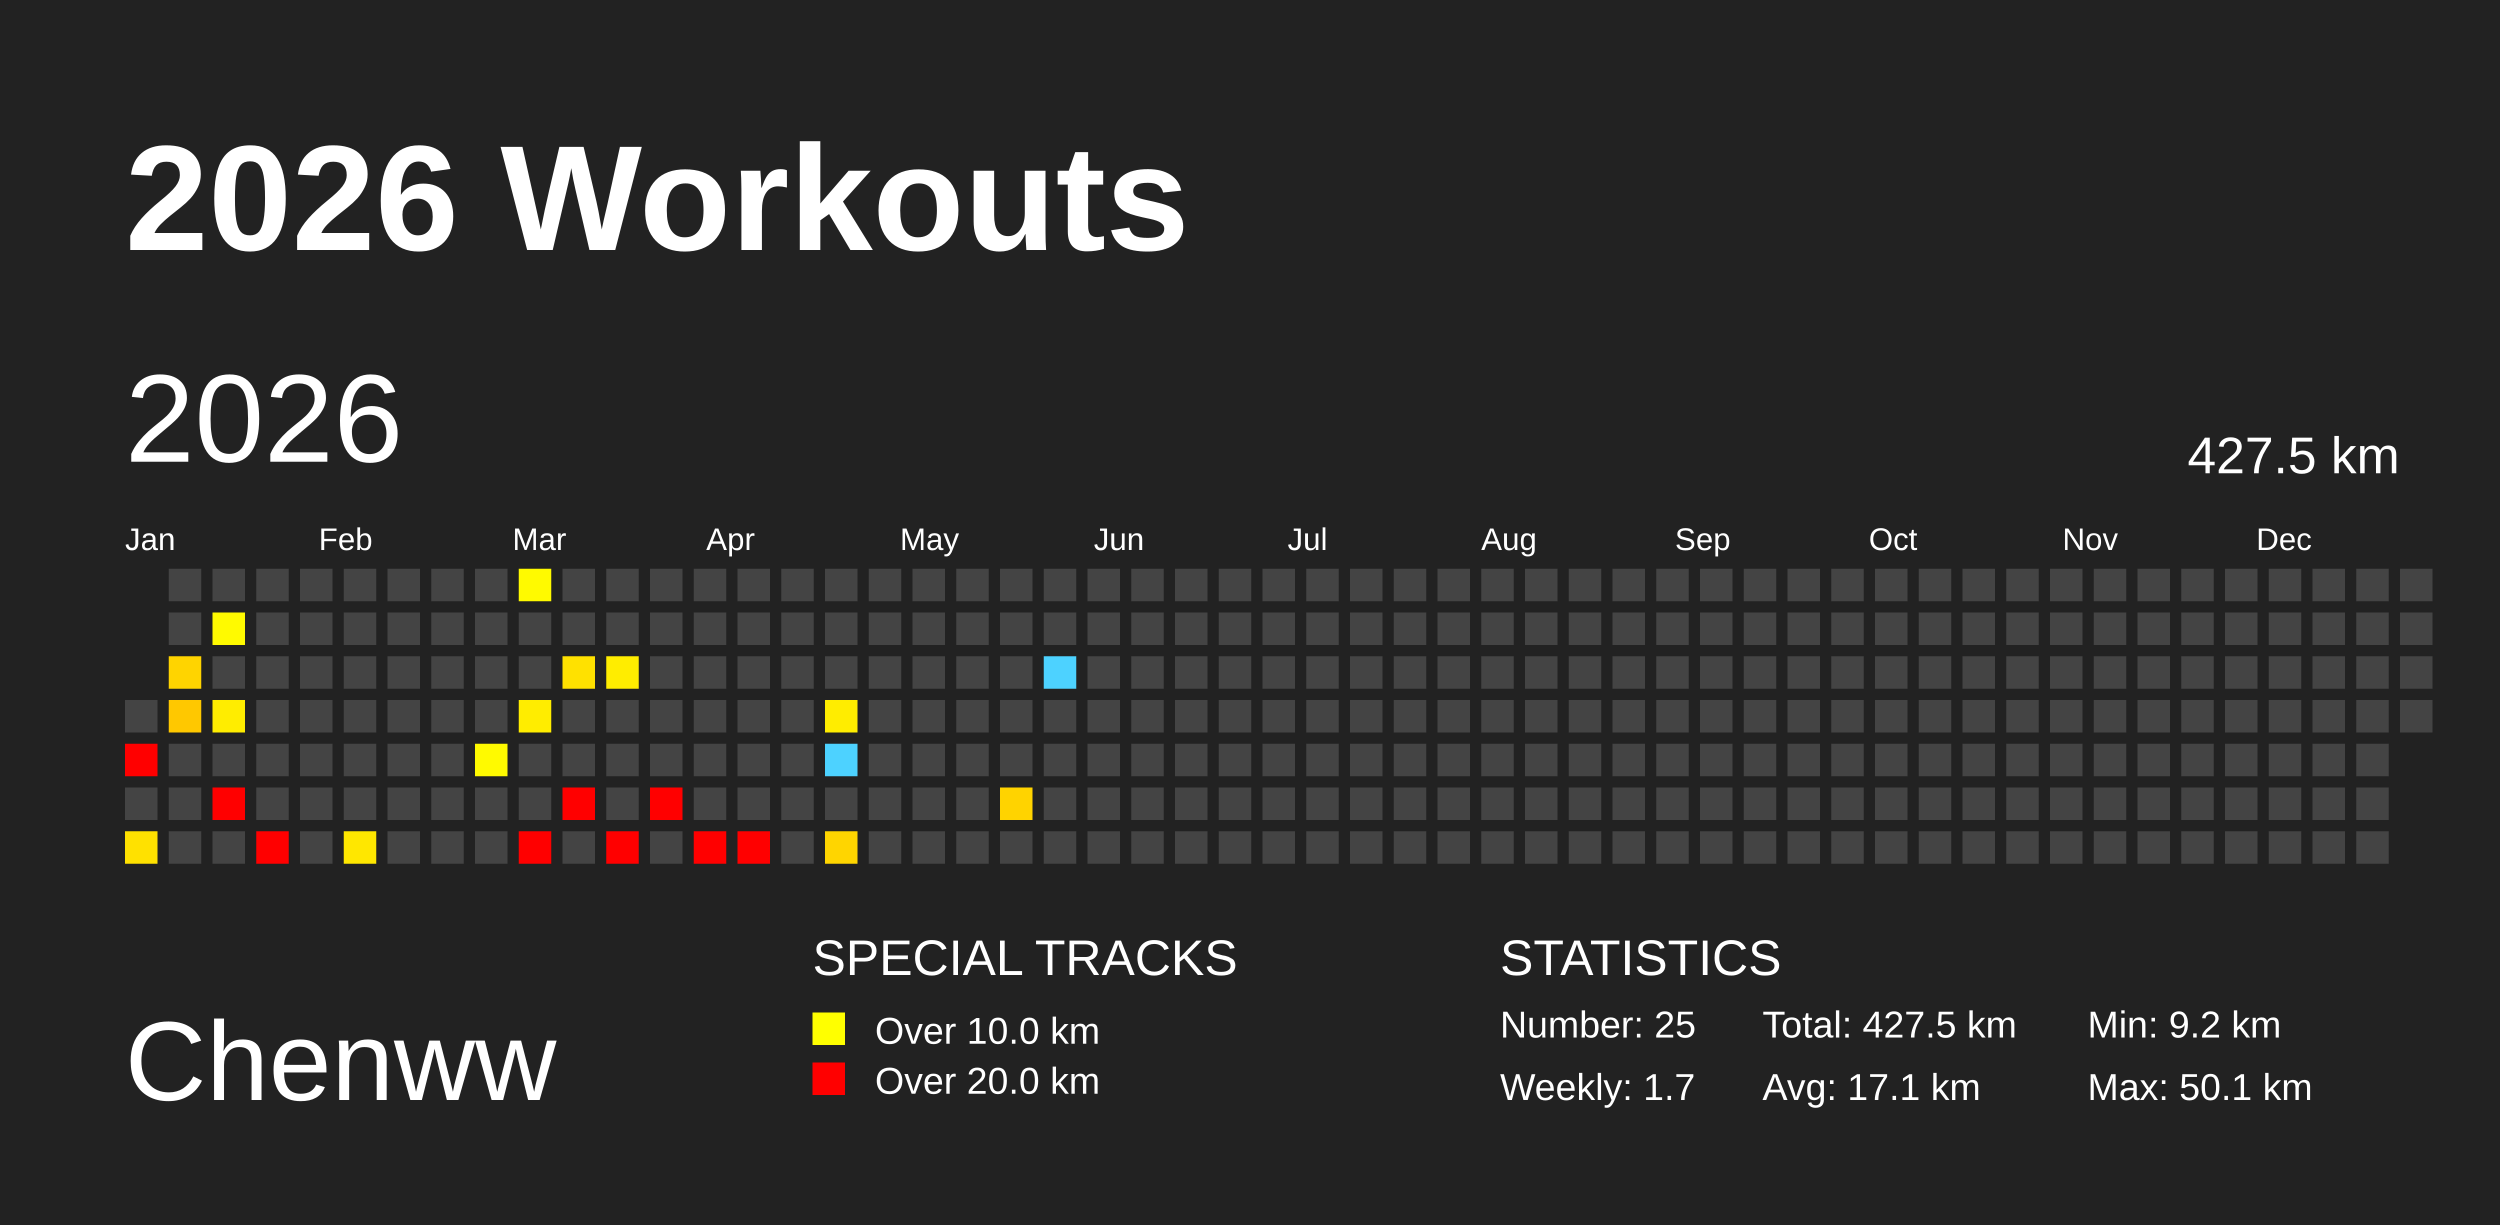
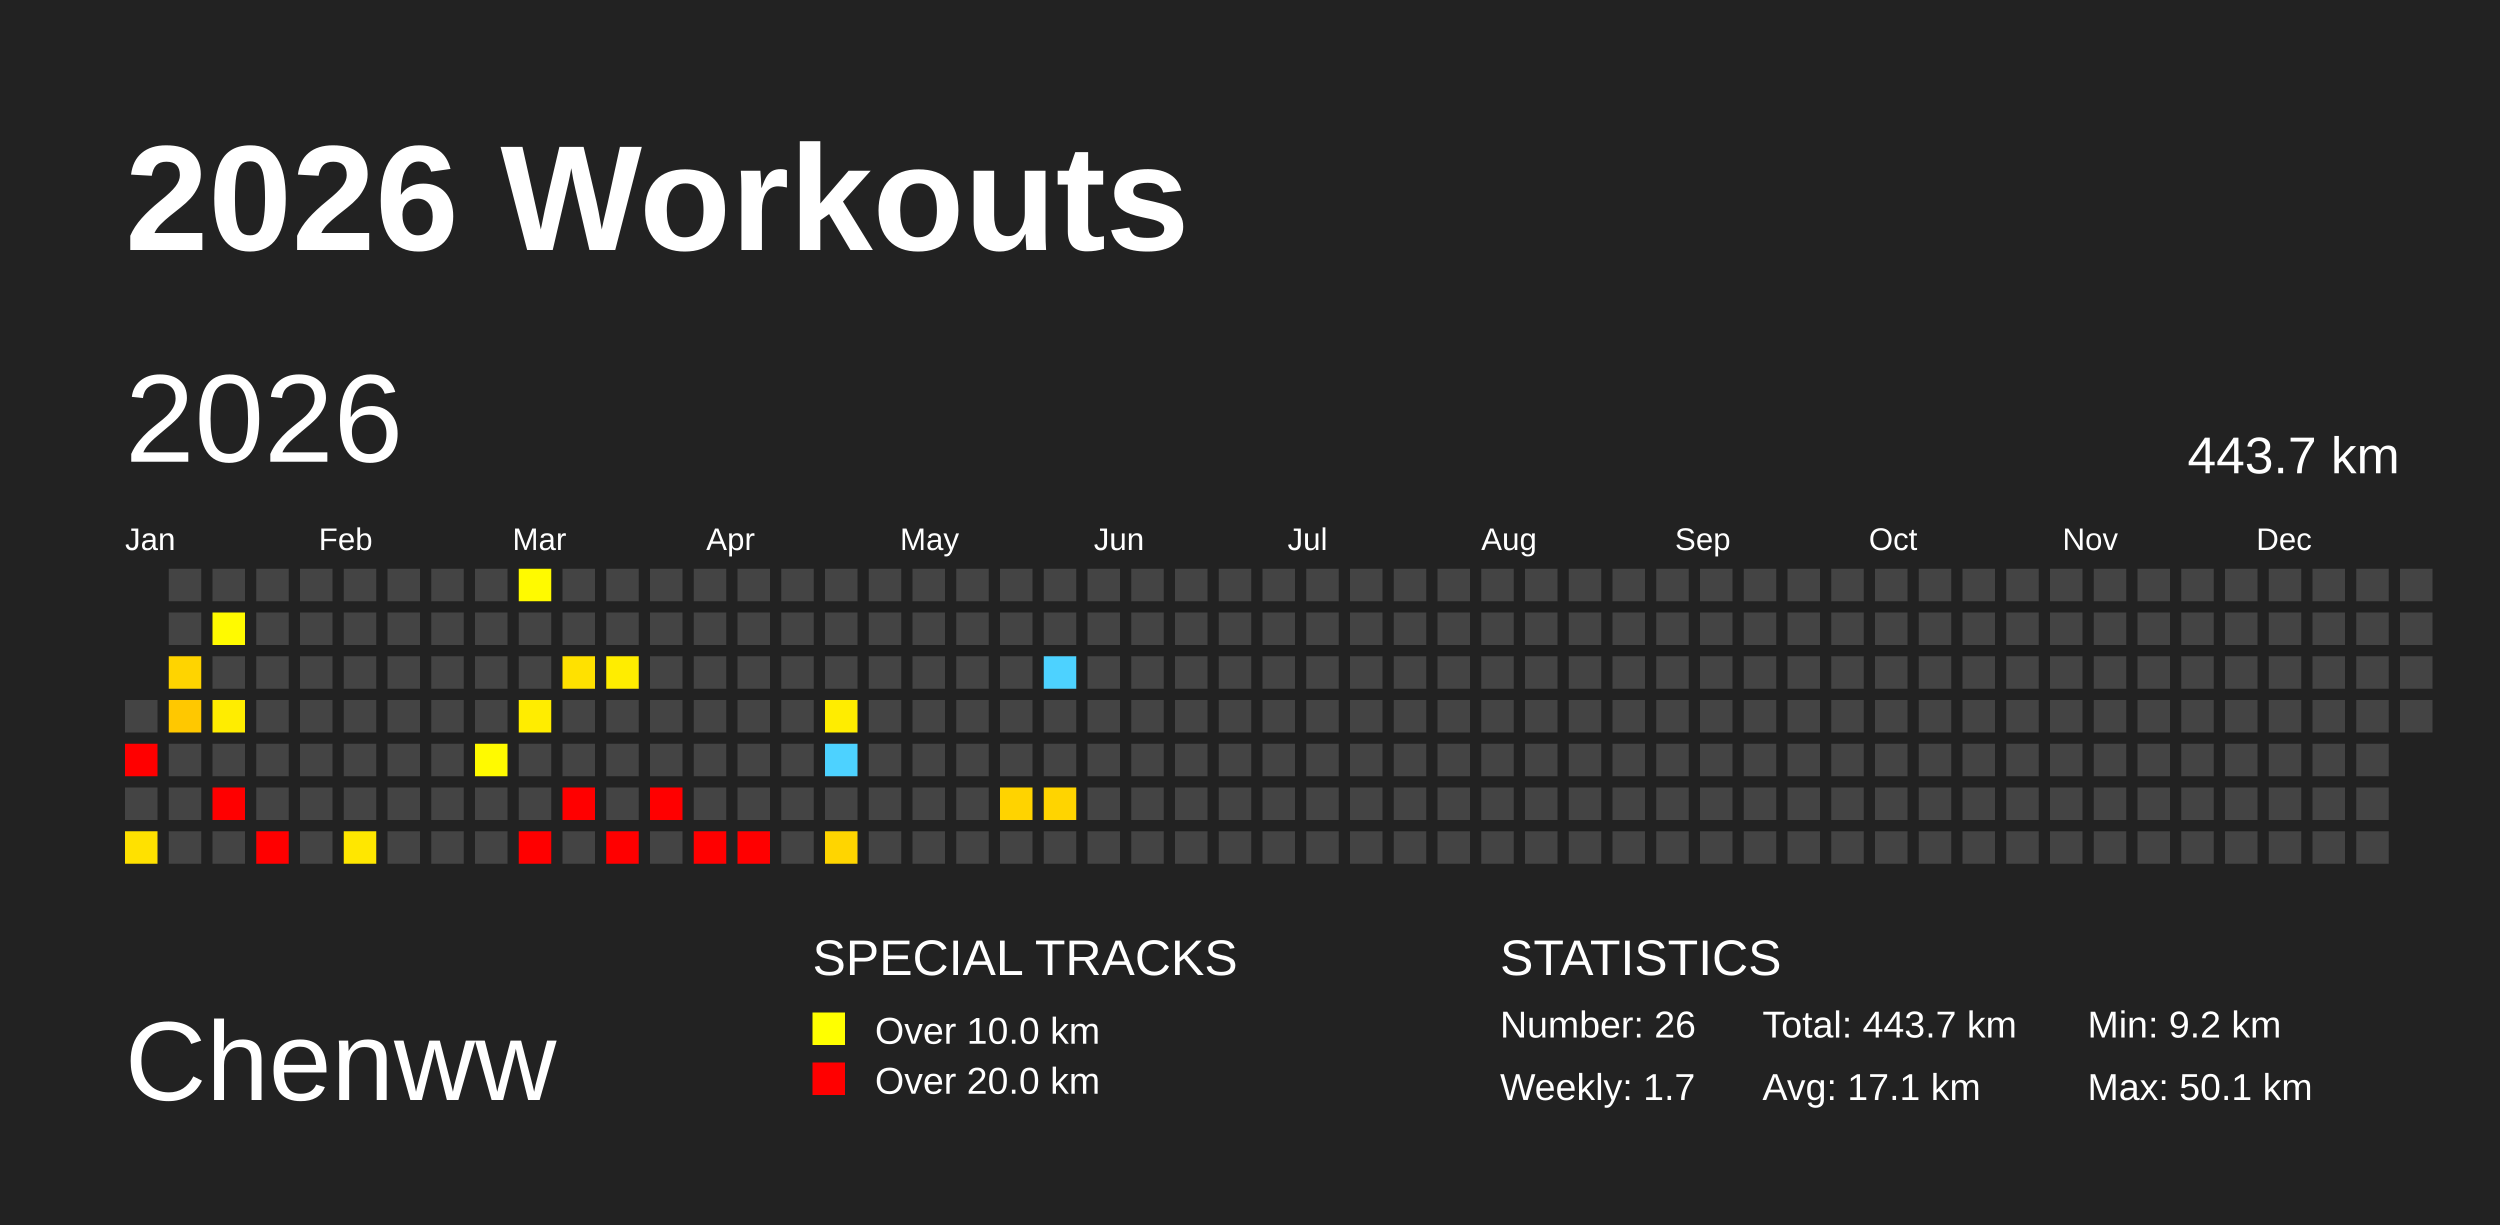
<svg xmlns="http://www.w3.org/2000/svg" baseProfile="full" height="98mm" version="1.1" viewBox="0,0,200,98" width="200mm">
  <defs />
  <rect fill="#222222" height="98" width="200" x="0" y="0" />
  <text fill="#FFFFFF" style="font-size:12px; font-family:Arial; font-weight:bold;" x="10" y="20">2026 Workouts</text>
  <text fill="#FFFFFF" style="font-size:9px; font-family:Arial" x="10" y="88">Chenww</text>
  <text fill="#FFFFFF" style="font-size:4px; font-family:Arial" x="65" y="78">SPECIAL TRACKS</text>
  <rect fill="yellow" height="2.6" width="2.6" x="65" y="81" />
  <text fill="#FFFFFF" style="font-size:3px; font-family:Arial" x="70" y="83.5">Over 10.0 km</text>
  <rect fill="red" height="2.6" width="2.6" x="65" y="85" />
  <text fill="#FFFFFF" style="font-size:3px; font-family:Arial" x="70" y="87.5">Over 20.0 km</text>
  <text fill="#FFFFFF" style="font-size:4px; font-family:Arial" x="120" y="78">STATISTICS</text>
-   <text fill="#FFFFFF" style="font-size:3px; font-family:Arial" x="120" y="83">Number: 25</text>
+   <text fill="#FFFFFF" style="font-size:3px; font-family:Arial" x="120" y="83">Number: 26</text>
  <text fill="#FFFFFF" style="font-size:3px; font-family:Arial" x="120" y="88">Weekly: 1.7</text>
-   <text fill="#FFFFFF" style="font-size:3px; font-family:Arial" x="141" y="83">Total: 427.5 km</text>
+   <text fill="#FFFFFF" style="font-size:3px; font-family:Arial" x="141" y="83">Total: 443.7 km</text>
  <text fill="#FFFFFF" style="font-size:3px; font-family:Arial" x="141" y="88">Avg: 17.1 km</text>
  <text fill="#FFFFFF" style="font-size:3px; font-family:Arial" x="167" y="83">Min: 9.2 km</text>
  <text fill="#FFFFFF" style="font-size:3px; font-family:Arial" x="167" y="88">Max: 50.1 km</text>
  <text dominant-baseline="hanging" fill="#FFFFFF" style="font-size:10.0px; font-family:Arial;" x="10" y="30">2026</text>
-   <text dominant-baseline="hanging" fill="#FFFFFF" style="font-size:4.125px; font-family:Arial;" x="175" y="35">427.5 km</text>
+   <text dominant-baseline="hanging" fill="#FFFFFF" style="font-size:4.125px; font-family:Arial;" x="175" y="35">443.7 km</text>
  <text fill="#FFFFFF" style="font-size:2.5px; font-family:Arial" x="10.0" y="44">Jan</text>
  <text fill="#FFFFFF" style="font-size:2.5px; font-family:Arial" x="25.5" y="44">Feb</text>
  <text fill="#FFFFFF" style="font-size:2.5px; font-family:Arial" x="41.0" y="44">Mar</text>
  <text fill="#FFFFFF" style="font-size:2.5px; font-family:Arial" x="56.5" y="44">Apr</text>
  <text fill="#FFFFFF" style="font-size:2.5px; font-family:Arial" x="72.0" y="44">May</text>
  <text fill="#FFFFFF" style="font-size:2.5px; font-family:Arial" x="87.5" y="44">Jun</text>
  <text fill="#FFFFFF" style="font-size:2.5px; font-family:Arial" x="103.0" y="44">Jul</text>
  <text fill="#FFFFFF" style="font-size:2.5px; font-family:Arial" x="118.5" y="44">Aug</text>
  <text fill="#FFFFFF" style="font-size:2.5px; font-family:Arial" x="134.0" y="44">Sep</text>
  <text fill="#FFFFFF" style="font-size:2.5px; font-family:Arial" x="149.5" y="44">Oct</text>
  <text fill="#FFFFFF" style="font-size:2.5px; font-family:Arial" x="165.0" y="44">Nov</text>
  <text fill="#FFFFFF" style="font-size:2.5px; font-family:Arial" x="180.5" y="44">Dec</text>
  <rect fill="#444444" height="2.6" width="2.6" x="10.0" y="56.0" />
  <rect fill="red" height="2.6" width="2.6" x="10.0" y="59.5" />
  <rect fill="#444444" height="2.6" width="2.6" x="10.0" y="63.0" />
  <rect fill="#ffe100" height="2.6" width="2.6" x="10.0" y="66.5" />
  <rect fill="#444444" height="2.6" width="2.6" x="13.5" y="45.5" />
  <rect fill="#444444" height="2.6" width="2.6" x="13.5" y="49.0" />
  <rect fill="#ffd400" height="2.6" width="2.6" x="13.5" y="52.5" />
  <rect fill="#ffc800" height="2.6" width="2.6" x="13.5" y="56.0" />
  <rect fill="#444444" height="2.6" width="2.6" x="13.5" y="59.5" />
  <rect fill="#444444" height="2.6" width="2.6" x="13.5" y="63.0" />
  <rect fill="#444444" height="2.6" width="2.6" x="13.5" y="66.5" />
  <rect fill="#444444" height="2.6" width="2.6" x="17.0" y="45.5" />
  <rect fill="#fffa00" height="2.6" width="2.6" x="17.0" y="49.0" />
  <rect fill="#444444" height="2.6" width="2.6" x="17.0" y="52.5" />
  <rect fill="#ffed00" height="2.6" width="2.6" x="17.0" y="56.0" />
  <rect fill="#444444" height="2.6" width="2.6" x="17.0" y="59.5" />
  <rect fill="red" height="2.6" width="2.6" x="17.0" y="63.0" />
  <rect fill="#444444" height="2.6" width="2.6" x="17.0" y="66.5" />
  <rect fill="#444444" height="2.6" width="2.6" x="20.5" y="45.5" />
  <rect fill="#444444" height="2.6" width="2.6" x="20.5" y="49.0" />
  <rect fill="#444444" height="2.6" width="2.6" x="20.5" y="52.5" />
  <rect fill="#444444" height="2.6" width="2.6" x="20.5" y="56.0" />
  <rect fill="#444444" height="2.6" width="2.6" x="20.5" y="59.5" />
  <rect fill="#444444" height="2.6" width="2.6" x="20.5" y="63.0" />
  <rect fill="red" height="2.6" width="2.6" x="20.5" y="66.5" />
  <rect fill="#444444" height="2.6" width="2.6" x="24.0" y="45.5" />
  <rect fill="#444444" height="2.6" width="2.6" x="24.0" y="49.0" />
  <rect fill="#444444" height="2.6" width="2.6" x="24.0" y="52.5" />
  <rect fill="#444444" height="2.6" width="2.6" x="24.0" y="56.0" />
  <rect fill="#444444" height="2.6" width="2.6" x="24.0" y="59.5" />
  <rect fill="#444444" height="2.6" width="2.6" x="24.0" y="63.0" />
  <rect fill="#444444" height="2.6" width="2.6" x="24.0" y="66.5" />
  <rect fill="#444444" height="2.6" width="2.6" x="27.5" y="45.5" />
  <rect fill="#444444" height="2.6" width="2.6" x="27.5" y="49.0" />
  <rect fill="#444444" height="2.6" width="2.6" x="27.5" y="52.5" />
  <rect fill="#444444" height="2.6" width="2.6" x="27.5" y="56.0" />
  <rect fill="#444444" height="2.6" width="2.6" x="27.5" y="59.5" />
  <rect fill="#444444" height="2.6" width="2.6" x="27.5" y="63.0" />
  <rect fill="#ffe700" height="2.6" width="2.6" x="27.5" y="66.5" />
  <rect fill="#444444" height="2.6" width="2.6" x="31.0" y="45.5" />
  <rect fill="#444444" height="2.6" width="2.6" x="31.0" y="49.0" />
  <rect fill="#444444" height="2.6" width="2.6" x="31.0" y="52.5" />
  <rect fill="#444444" height="2.6" width="2.6" x="31.0" y="56.0" />
  <rect fill="#444444" height="2.6" width="2.6" x="31.0" y="59.5" />
  <rect fill="#444444" height="2.6" width="2.6" x="31.0" y="63.0" />
  <rect fill="#444444" height="2.6" width="2.6" x="31.0" y="66.5" />
  <rect fill="#444444" height="2.6" width="2.6" x="34.5" y="45.5" />
  <rect fill="#444444" height="2.6" width="2.6" x="34.5" y="49.0" />
  <rect fill="#444444" height="2.6" width="2.6" x="34.5" y="52.5" />
  <rect fill="#444444" height="2.6" width="2.6" x="34.5" y="56.0" />
  <rect fill="#444444" height="2.6" width="2.6" x="34.5" y="59.5" />
  <rect fill="#444444" height="2.6" width="2.6" x="34.5" y="63.0" />
  <rect fill="#444444" height="2.6" width="2.6" x="34.5" y="66.5" />
  <rect fill="#444444" height="2.6" width="2.6" x="38.0" y="45.5" />
  <rect fill="#444444" height="2.6" width="2.6" x="38.0" y="49.0" />
  <rect fill="#444444" height="2.6" width="2.6" x="38.0" y="52.5" />
  <rect fill="#444444" height="2.6" width="2.6" x="38.0" y="56.0" />
  <rect fill="#fffa00" height="2.6" width="2.6" x="38.0" y="59.5" />
  <rect fill="#444444" height="2.6" width="2.6" x="38.0" y="63.0" />
  <rect fill="#444444" height="2.6" width="2.6" x="38.0" y="66.5" />
  <rect fill="#fffa00" height="2.6" width="2.6" x="41.5" y="45.5" />
  <rect fill="#444444" height="2.6" width="2.6" x="41.5" y="49.0" />
  <rect fill="#444444" height="2.6" width="2.6" x="41.5" y="52.5" />
  <rect fill="#ffed00" height="2.6" width="2.6" x="41.5" y="56.0" />
  <rect fill="#444444" height="2.6" width="2.6" x="41.5" y="59.5" />
  <rect fill="#444444" height="2.6" width="2.6" x="41.5" y="63.0" />
  <rect fill="red" height="2.6" width="2.6" x="41.5" y="66.5" />
  <rect fill="#444444" height="2.6" width="2.6" x="45.0" y="45.5" />
  <rect fill="#444444" height="2.6" width="2.6" x="45.0" y="49.0" />
  <rect fill="#ffe100" height="2.6" width="2.6" x="45.0" y="52.5" />
  <rect fill="#444444" height="2.6" width="2.6" x="45.0" y="56.0" />
  <rect fill="#444444" height="2.6" width="2.6" x="45.0" y="59.5" />
  <rect fill="red" height="2.6" width="2.6" x="45.0" y="63.0" />
  <rect fill="#444444" height="2.6" width="2.6" x="45.0" y="66.5" />
  <rect fill="#444444" height="2.6" width="2.6" x="48.5" y="45.5" />
  <rect fill="#444444" height="2.6" width="2.6" x="48.5" y="49.0" />
  <rect fill="#ffed00" height="2.6" width="2.6" x="48.5" y="52.5" />
  <rect fill="#444444" height="2.6" width="2.6" x="48.5" y="56.0" />
  <rect fill="#444444" height="2.6" width="2.6" x="48.5" y="59.5" />
  <rect fill="#444444" height="2.6" width="2.6" x="48.5" y="63.0" />
  <rect fill="red" height="2.6" width="2.6" x="48.5" y="66.5" />
  <rect fill="#444444" height="2.6" width="2.6" x="52.0" y="45.5" />
  <rect fill="#444444" height="2.6" width="2.6" x="52.0" y="49.0" />
  <rect fill="#444444" height="2.6" width="2.6" x="52.0" y="52.5" />
  <rect fill="#444444" height="2.6" width="2.6" x="52.0" y="56.0" />
  <rect fill="#444444" height="2.6" width="2.6" x="52.0" y="59.5" />
  <rect fill="red" height="2.6" width="2.6" x="52.0" y="63.0" />
  <rect fill="#444444" height="2.6" width="2.6" x="52.0" y="66.5" />
  <rect fill="#444444" height="2.6" width="2.6" x="55.5" y="45.5" />
  <rect fill="#444444" height="2.6" width="2.6" x="55.5" y="49.0" />
  <rect fill="#444444" height="2.6" width="2.6" x="55.5" y="52.5" />
  <rect fill="#444444" height="2.6" width="2.6" x="55.5" y="56.0" />
  <rect fill="#444444" height="2.6" width="2.6" x="55.5" y="59.5" />
  <rect fill="#444444" height="2.6" width="2.6" x="55.5" y="63.0" />
  <rect fill="red" height="2.6" width="2.6" x="55.5" y="66.5" />
  <rect fill="#444444" height="2.6" width="2.6" x="59.0" y="45.5" />
  <rect fill="#444444" height="2.6" width="2.6" x="59.0" y="49.0" />
  <rect fill="#444444" height="2.6" width="2.6" x="59.0" y="52.5" />
  <rect fill="#444444" height="2.6" width="2.6" x="59.0" y="56.0" />
  <rect fill="#444444" height="2.6" width="2.6" x="59.0" y="59.5" />
  <rect fill="#444444" height="2.6" width="2.6" x="59.0" y="63.0" />
  <rect fill="red" height="2.6" width="2.6" x="59.0" y="66.5" />
  <rect fill="#444444" height="2.6" width="2.6" x="62.5" y="45.5" />
  <rect fill="#444444" height="2.6" width="2.6" x="62.5" y="49.0" />
  <rect fill="#444444" height="2.6" width="2.6" x="62.5" y="52.5" />
  <rect fill="#444444" height="2.6" width="2.6" x="62.5" y="56.0" />
  <rect fill="#444444" height="2.6" width="2.6" x="62.5" y="59.5" />
  <rect fill="#444444" height="2.6" width="2.6" x="62.5" y="63.0" />
  <rect fill="#444444" height="2.6" width="2.6" x="62.5" y="66.5" />
  <rect fill="#444444" height="2.6" width="2.6" x="66.0" y="45.5" />
  <rect fill="#444444" height="2.6" width="2.6" x="66.0" y="49.0" />
  <rect fill="#444444" height="2.6" width="2.6" x="66.0" y="52.5" />
  <rect fill="#ffed00" height="2.6" width="2.6" x="66.0" y="56.0" />
  <rect fill="#4dd2ff" height="2.6" width="2.6" x="66.0" y="59.5" />
  <rect fill="#444444" height="2.6" width="2.6" x="66.0" y="63.0" />
  <rect fill="#ffd500" height="2.6" width="2.6" x="66.0" y="66.5" />
  <rect fill="#444444" height="2.6" width="2.6" x="69.5" y="45.5" />
  <rect fill="#444444" height="2.6" width="2.6" x="69.5" y="49.0" />
  <rect fill="#444444" height="2.6" width="2.6" x="69.5" y="52.5" />
  <rect fill="#444444" height="2.6" width="2.6" x="69.5" y="56.0" />
  <rect fill="#444444" height="2.6" width="2.6" x="69.5" y="59.5" />
  <rect fill="#444444" height="2.6" width="2.6" x="69.5" y="63.0" />
  <rect fill="#444444" height="2.6" width="2.6" x="69.5" y="66.5" />
  <rect fill="#444444" height="2.6" width="2.6" x="73.0" y="45.5" />
  <rect fill="#444444" height="2.6" width="2.6" x="73.0" y="49.0" />
  <rect fill="#444444" height="2.6" width="2.6" x="73.0" y="52.5" />
  <rect fill="#444444" height="2.6" width="2.6" x="73.0" y="56.0" />
  <rect fill="#444444" height="2.6" width="2.6" x="73.0" y="59.5" />
  <rect fill="#444444" height="2.6" width="2.6" x="73.0" y="63.0" />
  <rect fill="#444444" height="2.6" width="2.6" x="73.0" y="66.5" />
  <rect fill="#444444" height="2.6" width="2.6" x="76.5" y="45.5" />
  <rect fill="#444444" height="2.6" width="2.6" x="76.5" y="49.0" />
  <rect fill="#444444" height="2.6" width="2.6" x="76.5" y="52.5" />
  <rect fill="#444444" height="2.6" width="2.6" x="76.5" y="56.0" />
  <rect fill="#444444" height="2.6" width="2.6" x="76.5" y="59.5" />
  <rect fill="#444444" height="2.6" width="2.6" x="76.5" y="63.0" />
  <rect fill="#444444" height="2.6" width="2.6" x="76.5" y="66.5" />
  <rect fill="#444444" height="2.6" width="2.6" x="80.0" y="45.5" />
  <rect fill="#444444" height="2.6" width="2.6" x="80.0" y="49.0" />
  <rect fill="#444444" height="2.6" width="2.6" x="80.0" y="52.5" />
  <rect fill="#444444" height="2.6" width="2.6" x="80.0" y="56.0" />
  <rect fill="#444444" height="2.6" width="2.6" x="80.0" y="59.5" />
  <rect fill="#ffd300" height="2.6" width="2.6" x="80.0" y="63.0" />
  <rect fill="#444444" height="2.6" width="2.6" x="80.0" y="66.5" />
  <rect fill="#444444" height="2.6" width="2.6" x="83.5" y="45.5" />
  <rect fill="#444444" height="2.6" width="2.6" x="83.5" y="49.0" />
  <rect fill="#4dd2ff" height="2.6" width="2.6" x="83.5" y="52.5" />
  <rect fill="#444444" height="2.6" width="2.6" x="83.5" y="56.0" />
  <rect fill="#444444" height="2.6" width="2.6" x="83.5" y="59.5" />
-   <rect fill="#444444" height="2.6" width="2.6" x="83.5" y="63.0" />
+   <rect fill="#ffd400" height="2.6" width="2.6" x="83.5" y="63.0" />
  <rect fill="#444444" height="2.6" width="2.6" x="83.5" y="66.5" />
  <rect fill="#444444" height="2.6" width="2.6" x="87.0" y="45.5" />
  <rect fill="#444444" height="2.6" width="2.6" x="87.0" y="49.0" />
  <rect fill="#444444" height="2.6" width="2.6" x="87.0" y="52.5" />
  <rect fill="#444444" height="2.6" width="2.6" x="87.0" y="56.0" />
  <rect fill="#444444" height="2.6" width="2.6" x="87.0" y="59.5" />
  <rect fill="#444444" height="2.6" width="2.6" x="87.0" y="63.0" />
  <rect fill="#444444" height="2.6" width="2.6" x="87.0" y="66.5" />
  <rect fill="#444444" height="2.6" width="2.6" x="90.5" y="45.5" />
  <rect fill="#444444" height="2.6" width="2.6" x="90.5" y="49.0" />
  <rect fill="#444444" height="2.6" width="2.6" x="90.5" y="52.5" />
  <rect fill="#444444" height="2.6" width="2.6" x="90.5" y="56.0" />
  <rect fill="#444444" height="2.6" width="2.6" x="90.5" y="59.5" />
  <rect fill="#444444" height="2.6" width="2.6" x="90.5" y="63.0" />
  <rect fill="#444444" height="2.6" width="2.6" x="90.5" y="66.5" />
  <rect fill="#444444" height="2.6" width="2.6" x="94.0" y="45.5" />
  <rect fill="#444444" height="2.6" width="2.6" x="94.0" y="49.0" />
  <rect fill="#444444" height="2.6" width="2.6" x="94.0" y="52.5" />
  <rect fill="#444444" height="2.6" width="2.6" x="94.0" y="56.0" />
  <rect fill="#444444" height="2.6" width="2.6" x="94.0" y="59.5" />
  <rect fill="#444444" height="2.6" width="2.6" x="94.0" y="63.0" />
  <rect fill="#444444" height="2.6" width="2.6" x="94.0" y="66.5" />
  <rect fill="#444444" height="2.6" width="2.6" x="97.5" y="45.5" />
  <rect fill="#444444" height="2.6" width="2.6" x="97.5" y="49.0" />
  <rect fill="#444444" height="2.6" width="2.6" x="97.5" y="52.5" />
  <rect fill="#444444" height="2.6" width="2.6" x="97.5" y="56.0" />
  <rect fill="#444444" height="2.6" width="2.6" x="97.5" y="59.5" />
  <rect fill="#444444" height="2.6" width="2.6" x="97.5" y="63.0" />
  <rect fill="#444444" height="2.6" width="2.6" x="97.5" y="66.5" />
  <rect fill="#444444" height="2.6" width="2.6" x="101.0" y="45.5" />
  <rect fill="#444444" height="2.6" width="2.6" x="101.0" y="49.0" />
  <rect fill="#444444" height="2.6" width="2.6" x="101.0" y="52.5" />
  <rect fill="#444444" height="2.6" width="2.6" x="101.0" y="56.0" />
  <rect fill="#444444" height="2.6" width="2.6" x="101.0" y="59.5" />
  <rect fill="#444444" height="2.6" width="2.6" x="101.0" y="63.0" />
  <rect fill="#444444" height="2.6" width="2.6" x="101.0" y="66.5" />
  <rect fill="#444444" height="2.6" width="2.6" x="104.5" y="45.5" />
  <rect fill="#444444" height="2.6" width="2.6" x="104.5" y="49.0" />
  <rect fill="#444444" height="2.6" width="2.6" x="104.5" y="52.5" />
  <rect fill="#444444" height="2.6" width="2.6" x="104.5" y="56.0" />
  <rect fill="#444444" height="2.6" width="2.6" x="104.5" y="59.5" />
  <rect fill="#444444" height="2.6" width="2.6" x="104.5" y="63.0" />
  <rect fill="#444444" height="2.6" width="2.6" x="104.5" y="66.5" />
  <rect fill="#444444" height="2.6" width="2.6" x="108.0" y="45.5" />
  <rect fill="#444444" height="2.6" width="2.6" x="108.0" y="49.0" />
  <rect fill="#444444" height="2.6" width="2.6" x="108.0" y="52.5" />
  <rect fill="#444444" height="2.6" width="2.6" x="108.0" y="56.0" />
  <rect fill="#444444" height="2.6" width="2.6" x="108.0" y="59.5" />
  <rect fill="#444444" height="2.6" width="2.6" x="108.0" y="63.0" />
  <rect fill="#444444" height="2.6" width="2.6" x="108.0" y="66.5" />
  <rect fill="#444444" height="2.6" width="2.6" x="111.5" y="45.5" />
  <rect fill="#444444" height="2.6" width="2.6" x="111.5" y="49.0" />
  <rect fill="#444444" height="2.6" width="2.6" x="111.5" y="52.5" />
  <rect fill="#444444" height="2.6" width="2.6" x="111.5" y="56.0" />
  <rect fill="#444444" height="2.6" width="2.6" x="111.5" y="59.5" />
  <rect fill="#444444" height="2.6" width="2.6" x="111.5" y="63.0" />
  <rect fill="#444444" height="2.6" width="2.6" x="111.5" y="66.5" />
  <rect fill="#444444" height="2.6" width="2.6" x="115.0" y="45.5" />
  <rect fill="#444444" height="2.6" width="2.6" x="115.0" y="49.0" />
  <rect fill="#444444" height="2.6" width="2.6" x="115.0" y="52.5" />
  <rect fill="#444444" height="2.6" width="2.6" x="115.0" y="56.0" />
  <rect fill="#444444" height="2.6" width="2.6" x="115.0" y="59.5" />
  <rect fill="#444444" height="2.6" width="2.6" x="115.0" y="63.0" />
  <rect fill="#444444" height="2.6" width="2.6" x="115.0" y="66.5" />
  <rect fill="#444444" height="2.6" width="2.6" x="118.5" y="45.5" />
  <rect fill="#444444" height="2.6" width="2.6" x="118.5" y="49.0" />
  <rect fill="#444444" height="2.6" width="2.6" x="118.5" y="52.5" />
  <rect fill="#444444" height="2.6" width="2.6" x="118.5" y="56.0" />
  <rect fill="#444444" height="2.6" width="2.6" x="118.5" y="59.5" />
  <rect fill="#444444" height="2.6" width="2.6" x="118.5" y="63.0" />
  <rect fill="#444444" height="2.6" width="2.6" x="118.5" y="66.5" />
  <rect fill="#444444" height="2.6" width="2.6" x="122.0" y="45.5" />
  <rect fill="#444444" height="2.6" width="2.6" x="122.0" y="49.0" />
  <rect fill="#444444" height="2.6" width="2.6" x="122.0" y="52.5" />
  <rect fill="#444444" height="2.6" width="2.6" x="122.0" y="56.0" />
  <rect fill="#444444" height="2.6" width="2.6" x="122.0" y="59.5" />
  <rect fill="#444444" height="2.6" width="2.6" x="122.0" y="63.0" />
  <rect fill="#444444" height="2.6" width="2.6" x="122.0" y="66.5" />
  <rect fill="#444444" height="2.6" width="2.6" x="125.5" y="45.5" />
  <rect fill="#444444" height="2.6" width="2.6" x="125.5" y="49.0" />
  <rect fill="#444444" height="2.6" width="2.6" x="125.5" y="52.5" />
  <rect fill="#444444" height="2.6" width="2.6" x="125.5" y="56.0" />
  <rect fill="#444444" height="2.6" width="2.6" x="125.5" y="59.5" />
  <rect fill="#444444" height="2.6" width="2.6" x="125.5" y="63.0" />
  <rect fill="#444444" height="2.6" width="2.6" x="125.5" y="66.5" />
  <rect fill="#444444" height="2.6" width="2.6" x="129.0" y="45.5" />
  <rect fill="#444444" height="2.6" width="2.6" x="129.0" y="49.0" />
  <rect fill="#444444" height="2.6" width="2.6" x="129.0" y="52.5" />
  <rect fill="#444444" height="2.6" width="2.6" x="129.0" y="56.0" />
  <rect fill="#444444" height="2.6" width="2.6" x="129.0" y="59.5" />
  <rect fill="#444444" height="2.6" width="2.6" x="129.0" y="63.0" />
  <rect fill="#444444" height="2.6" width="2.6" x="129.0" y="66.5" />
  <rect fill="#444444" height="2.6" width="2.6" x="132.5" y="45.5" />
  <rect fill="#444444" height="2.6" width="2.6" x="132.5" y="49.0" />
  <rect fill="#444444" height="2.6" width="2.6" x="132.5" y="52.5" />
  <rect fill="#444444" height="2.6" width="2.6" x="132.5" y="56.0" />
  <rect fill="#444444" height="2.6" width="2.6" x="132.5" y="59.5" />
  <rect fill="#444444" height="2.6" width="2.6" x="132.5" y="63.0" />
  <rect fill="#444444" height="2.6" width="2.6" x="132.5" y="66.5" />
  <rect fill="#444444" height="2.6" width="2.6" x="136.0" y="45.5" />
  <rect fill="#444444" height="2.6" width="2.6" x="136.0" y="49.0" />
  <rect fill="#444444" height="2.6" width="2.6" x="136.0" y="52.5" />
  <rect fill="#444444" height="2.6" width="2.6" x="136.0" y="56.0" />
  <rect fill="#444444" height="2.6" width="2.6" x="136.0" y="59.5" />
  <rect fill="#444444" height="2.6" width="2.6" x="136.0" y="63.0" />
  <rect fill="#444444" height="2.6" width="2.6" x="136.0" y="66.5" />
  <rect fill="#444444" height="2.6" width="2.6" x="139.5" y="45.5" />
  <rect fill="#444444" height="2.6" width="2.6" x="139.5" y="49.0" />
  <rect fill="#444444" height="2.6" width="2.6" x="139.5" y="52.5" />
  <rect fill="#444444" height="2.6" width="2.6" x="139.5" y="56.0" />
  <rect fill="#444444" height="2.6" width="2.6" x="139.5" y="59.5" />
  <rect fill="#444444" height="2.6" width="2.6" x="139.5" y="63.0" />
  <rect fill="#444444" height="2.6" width="2.6" x="139.5" y="66.5" />
  <rect fill="#444444" height="2.6" width="2.6" x="143.0" y="45.5" />
  <rect fill="#444444" height="2.6" width="2.6" x="143.0" y="49.0" />
  <rect fill="#444444" height="2.6" width="2.6" x="143.0" y="52.5" />
  <rect fill="#444444" height="2.6" width="2.6" x="143.0" y="56.0" />
  <rect fill="#444444" height="2.6" width="2.6" x="143.0" y="59.5" />
  <rect fill="#444444" height="2.6" width="2.6" x="143.0" y="63.0" />
  <rect fill="#444444" height="2.6" width="2.6" x="143.0" y="66.5" />
  <rect fill="#444444" height="2.6" width="2.6" x="146.5" y="45.5" />
  <rect fill="#444444" height="2.6" width="2.6" x="146.5" y="49.0" />
  <rect fill="#444444" height="2.6" width="2.6" x="146.5" y="52.5" />
  <rect fill="#444444" height="2.6" width="2.6" x="146.5" y="56.0" />
  <rect fill="#444444" height="2.6" width="2.6" x="146.5" y="59.5" />
  <rect fill="#444444" height="2.6" width="2.6" x="146.5" y="63.0" />
  <rect fill="#444444" height="2.6" width="2.6" x="146.5" y="66.5" />
  <rect fill="#444444" height="2.6" width="2.6" x="150.0" y="45.5" />
  <rect fill="#444444" height="2.6" width="2.6" x="150.0" y="49.0" />
  <rect fill="#444444" height="2.6" width="2.6" x="150.0" y="52.5" />
  <rect fill="#444444" height="2.6" width="2.6" x="150.0" y="56.0" />
  <rect fill="#444444" height="2.6" width="2.6" x="150.0" y="59.5" />
  <rect fill="#444444" height="2.6" width="2.6" x="150.0" y="63.0" />
  <rect fill="#444444" height="2.6" width="2.6" x="150.0" y="66.5" />
  <rect fill="#444444" height="2.6" width="2.6" x="153.5" y="45.5" />
  <rect fill="#444444" height="2.6" width="2.6" x="153.5" y="49.0" />
  <rect fill="#444444" height="2.6" width="2.6" x="153.5" y="52.5" />
  <rect fill="#444444" height="2.6" width="2.6" x="153.5" y="56.0" />
  <rect fill="#444444" height="2.6" width="2.6" x="153.5" y="59.5" />
  <rect fill="#444444" height="2.6" width="2.6" x="153.5" y="63.0" />
  <rect fill="#444444" height="2.6" width="2.6" x="153.5" y="66.5" />
  <rect fill="#444444" height="2.6" width="2.6" x="157.0" y="45.5" />
  <rect fill="#444444" height="2.6" width="2.6" x="157.0" y="49.0" />
  <rect fill="#444444" height="2.6" width="2.6" x="157.0" y="52.5" />
  <rect fill="#444444" height="2.6" width="2.6" x="157.0" y="56.0" />
  <rect fill="#444444" height="2.6" width="2.6" x="157.0" y="59.5" />
  <rect fill="#444444" height="2.6" width="2.6" x="157.0" y="63.0" />
  <rect fill="#444444" height="2.6" width="2.6" x="157.0" y="66.5" />
  <rect fill="#444444" height="2.6" width="2.6" x="160.5" y="45.5" />
  <rect fill="#444444" height="2.6" width="2.6" x="160.5" y="49.0" />
  <rect fill="#444444" height="2.6" width="2.6" x="160.5" y="52.5" />
  <rect fill="#444444" height="2.6" width="2.6" x="160.5" y="56.0" />
  <rect fill="#444444" height="2.6" width="2.6" x="160.5" y="59.5" />
  <rect fill="#444444" height="2.6" width="2.6" x="160.5" y="63.0" />
  <rect fill="#444444" height="2.6" width="2.6" x="160.5" y="66.5" />
  <rect fill="#444444" height="2.6" width="2.6" x="164.0" y="45.5" />
  <rect fill="#444444" height="2.6" width="2.6" x="164.0" y="49.0" />
  <rect fill="#444444" height="2.6" width="2.6" x="164.0" y="52.5" />
  <rect fill="#444444" height="2.6" width="2.6" x="164.0" y="56.0" />
  <rect fill="#444444" height="2.6" width="2.6" x="164.0" y="59.5" />
  <rect fill="#444444" height="2.6" width="2.6" x="164.0" y="63.0" />
  <rect fill="#444444" height="2.6" width="2.6" x="164.0" y="66.5" />
  <rect fill="#444444" height="2.6" width="2.6" x="167.5" y="45.5" />
  <rect fill="#444444" height="2.6" width="2.6" x="167.5" y="49.0" />
  <rect fill="#444444" height="2.6" width="2.6" x="167.5" y="52.5" />
  <rect fill="#444444" height="2.6" width="2.6" x="167.5" y="56.0" />
  <rect fill="#444444" height="2.6" width="2.6" x="167.5" y="59.5" />
  <rect fill="#444444" height="2.6" width="2.6" x="167.5" y="63.0" />
  <rect fill="#444444" height="2.6" width="2.6" x="167.5" y="66.5" />
  <rect fill="#444444" height="2.6" width="2.6" x="171.0" y="45.5" />
  <rect fill="#444444" height="2.6" width="2.6" x="171.0" y="49.0" />
  <rect fill="#444444" height="2.6" width="2.6" x="171.0" y="52.5" />
  <rect fill="#444444" height="2.6" width="2.6" x="171.0" y="56.0" />
  <rect fill="#444444" height="2.6" width="2.6" x="171.0" y="59.5" />
  <rect fill="#444444" height="2.6" width="2.6" x="171.0" y="63.0" />
  <rect fill="#444444" height="2.6" width="2.6" x="171.0" y="66.5" />
  <rect fill="#444444" height="2.6" width="2.6" x="174.5" y="45.5" />
  <rect fill="#444444" height="2.6" width="2.6" x="174.5" y="49.0" />
  <rect fill="#444444" height="2.6" width="2.6" x="174.5" y="52.5" />
  <rect fill="#444444" height="2.6" width="2.6" x="174.5" y="56.0" />
  <rect fill="#444444" height="2.6" width="2.6" x="174.5" y="59.5" />
  <rect fill="#444444" height="2.6" width="2.6" x="174.5" y="63.0" />
  <rect fill="#444444" height="2.6" width="2.6" x="174.5" y="66.5" />
  <rect fill="#444444" height="2.6" width="2.6" x="178.0" y="45.5" />
  <rect fill="#444444" height="2.6" width="2.6" x="178.0" y="49.0" />
  <rect fill="#444444" height="2.6" width="2.6" x="178.0" y="52.5" />
  <rect fill="#444444" height="2.6" width="2.6" x="178.0" y="56.0" />
  <rect fill="#444444" height="2.6" width="2.6" x="178.0" y="59.5" />
  <rect fill="#444444" height="2.6" width="2.6" x="178.0" y="63.0" />
  <rect fill="#444444" height="2.6" width="2.6" x="178.0" y="66.5" />
  <rect fill="#444444" height="2.6" width="2.6" x="181.5" y="45.5" />
  <rect fill="#444444" height="2.6" width="2.6" x="181.5" y="49.0" />
  <rect fill="#444444" height="2.6" width="2.6" x="181.5" y="52.5" />
  <rect fill="#444444" height="2.6" width="2.6" x="181.5" y="56.0" />
  <rect fill="#444444" height="2.6" width="2.6" x="181.5" y="59.5" />
  <rect fill="#444444" height="2.6" width="2.6" x="181.5" y="63.0" />
  <rect fill="#444444" height="2.6" width="2.6" x="181.5" y="66.5" />
  <rect fill="#444444" height="2.6" width="2.6" x="185.0" y="45.5" />
  <rect fill="#444444" height="2.6" width="2.6" x="185.0" y="49.0" />
  <rect fill="#444444" height="2.6" width="2.6" x="185.0" y="52.5" />
  <rect fill="#444444" height="2.6" width="2.6" x="185.0" y="56.0" />
  <rect fill="#444444" height="2.6" width="2.6" x="185.0" y="59.5" />
  <rect fill="#444444" height="2.6" width="2.6" x="185.0" y="63.0" />
  <rect fill="#444444" height="2.6" width="2.6" x="185.0" y="66.5" />
  <rect fill="#444444" height="2.6" width="2.6" x="188.5" y="45.5" />
  <rect fill="#444444" height="2.6" width="2.6" x="188.5" y="49.0" />
  <rect fill="#444444" height="2.6" width="2.6" x="188.5" y="52.5" />
  <rect fill="#444444" height="2.6" width="2.6" x="188.5" y="56.0" />
  <rect fill="#444444" height="2.6" width="2.6" x="188.5" y="59.5" />
  <rect fill="#444444" height="2.6" width="2.6" x="188.5" y="63.0" />
  <rect fill="#444444" height="2.6" width="2.6" x="188.5" y="66.5" />
  <rect fill="#444444" height="2.6" width="2.6" x="192.0" y="45.5" />
  <rect fill="#444444" height="2.6" width="2.6" x="192.0" y="49.0" />
  <rect fill="#444444" height="2.6" width="2.6" x="192.0" y="52.5" />
  <rect fill="#444444" height="2.6" width="2.6" x="192.0" y="56.0" />
</svg>
